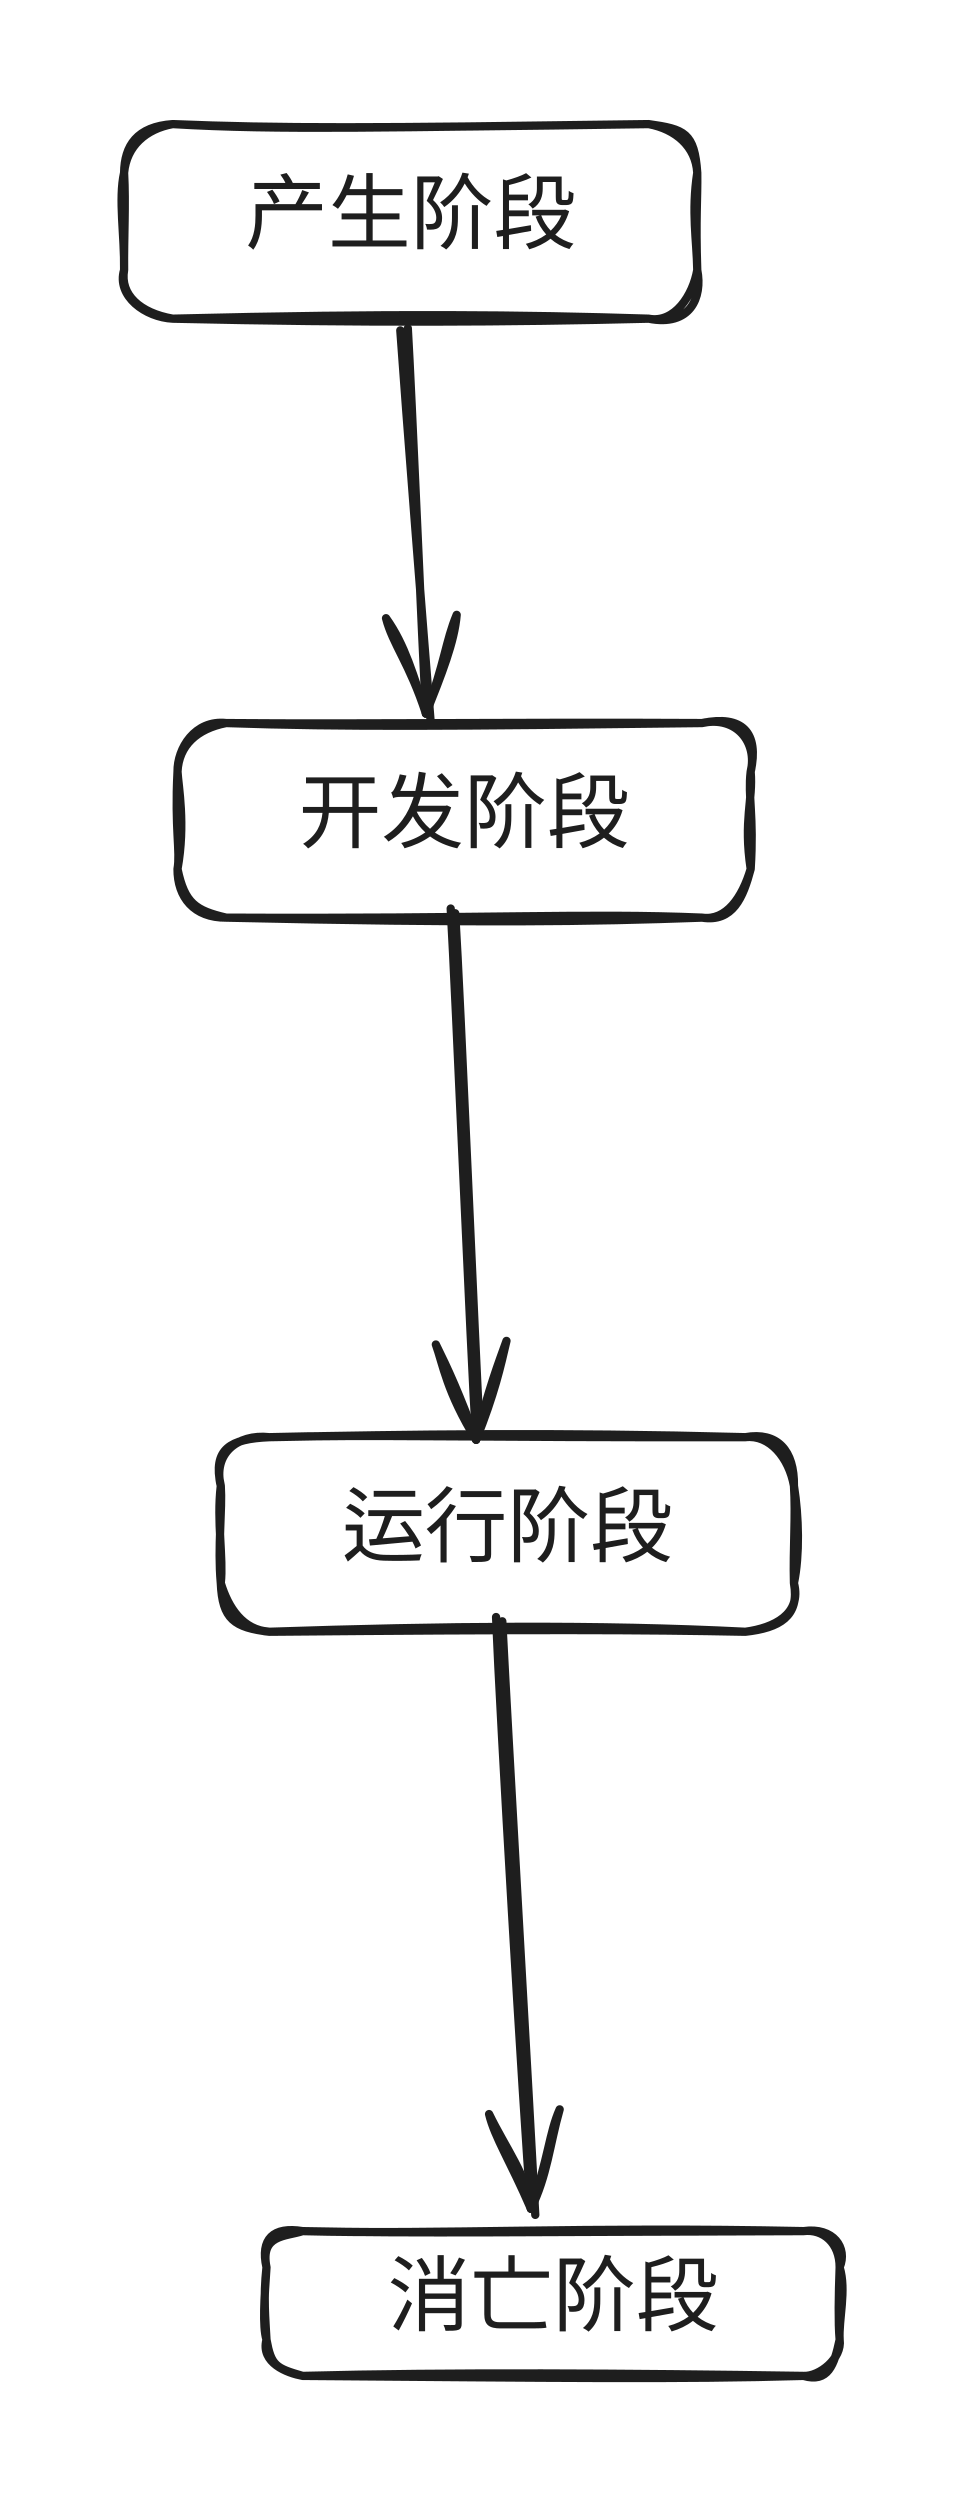
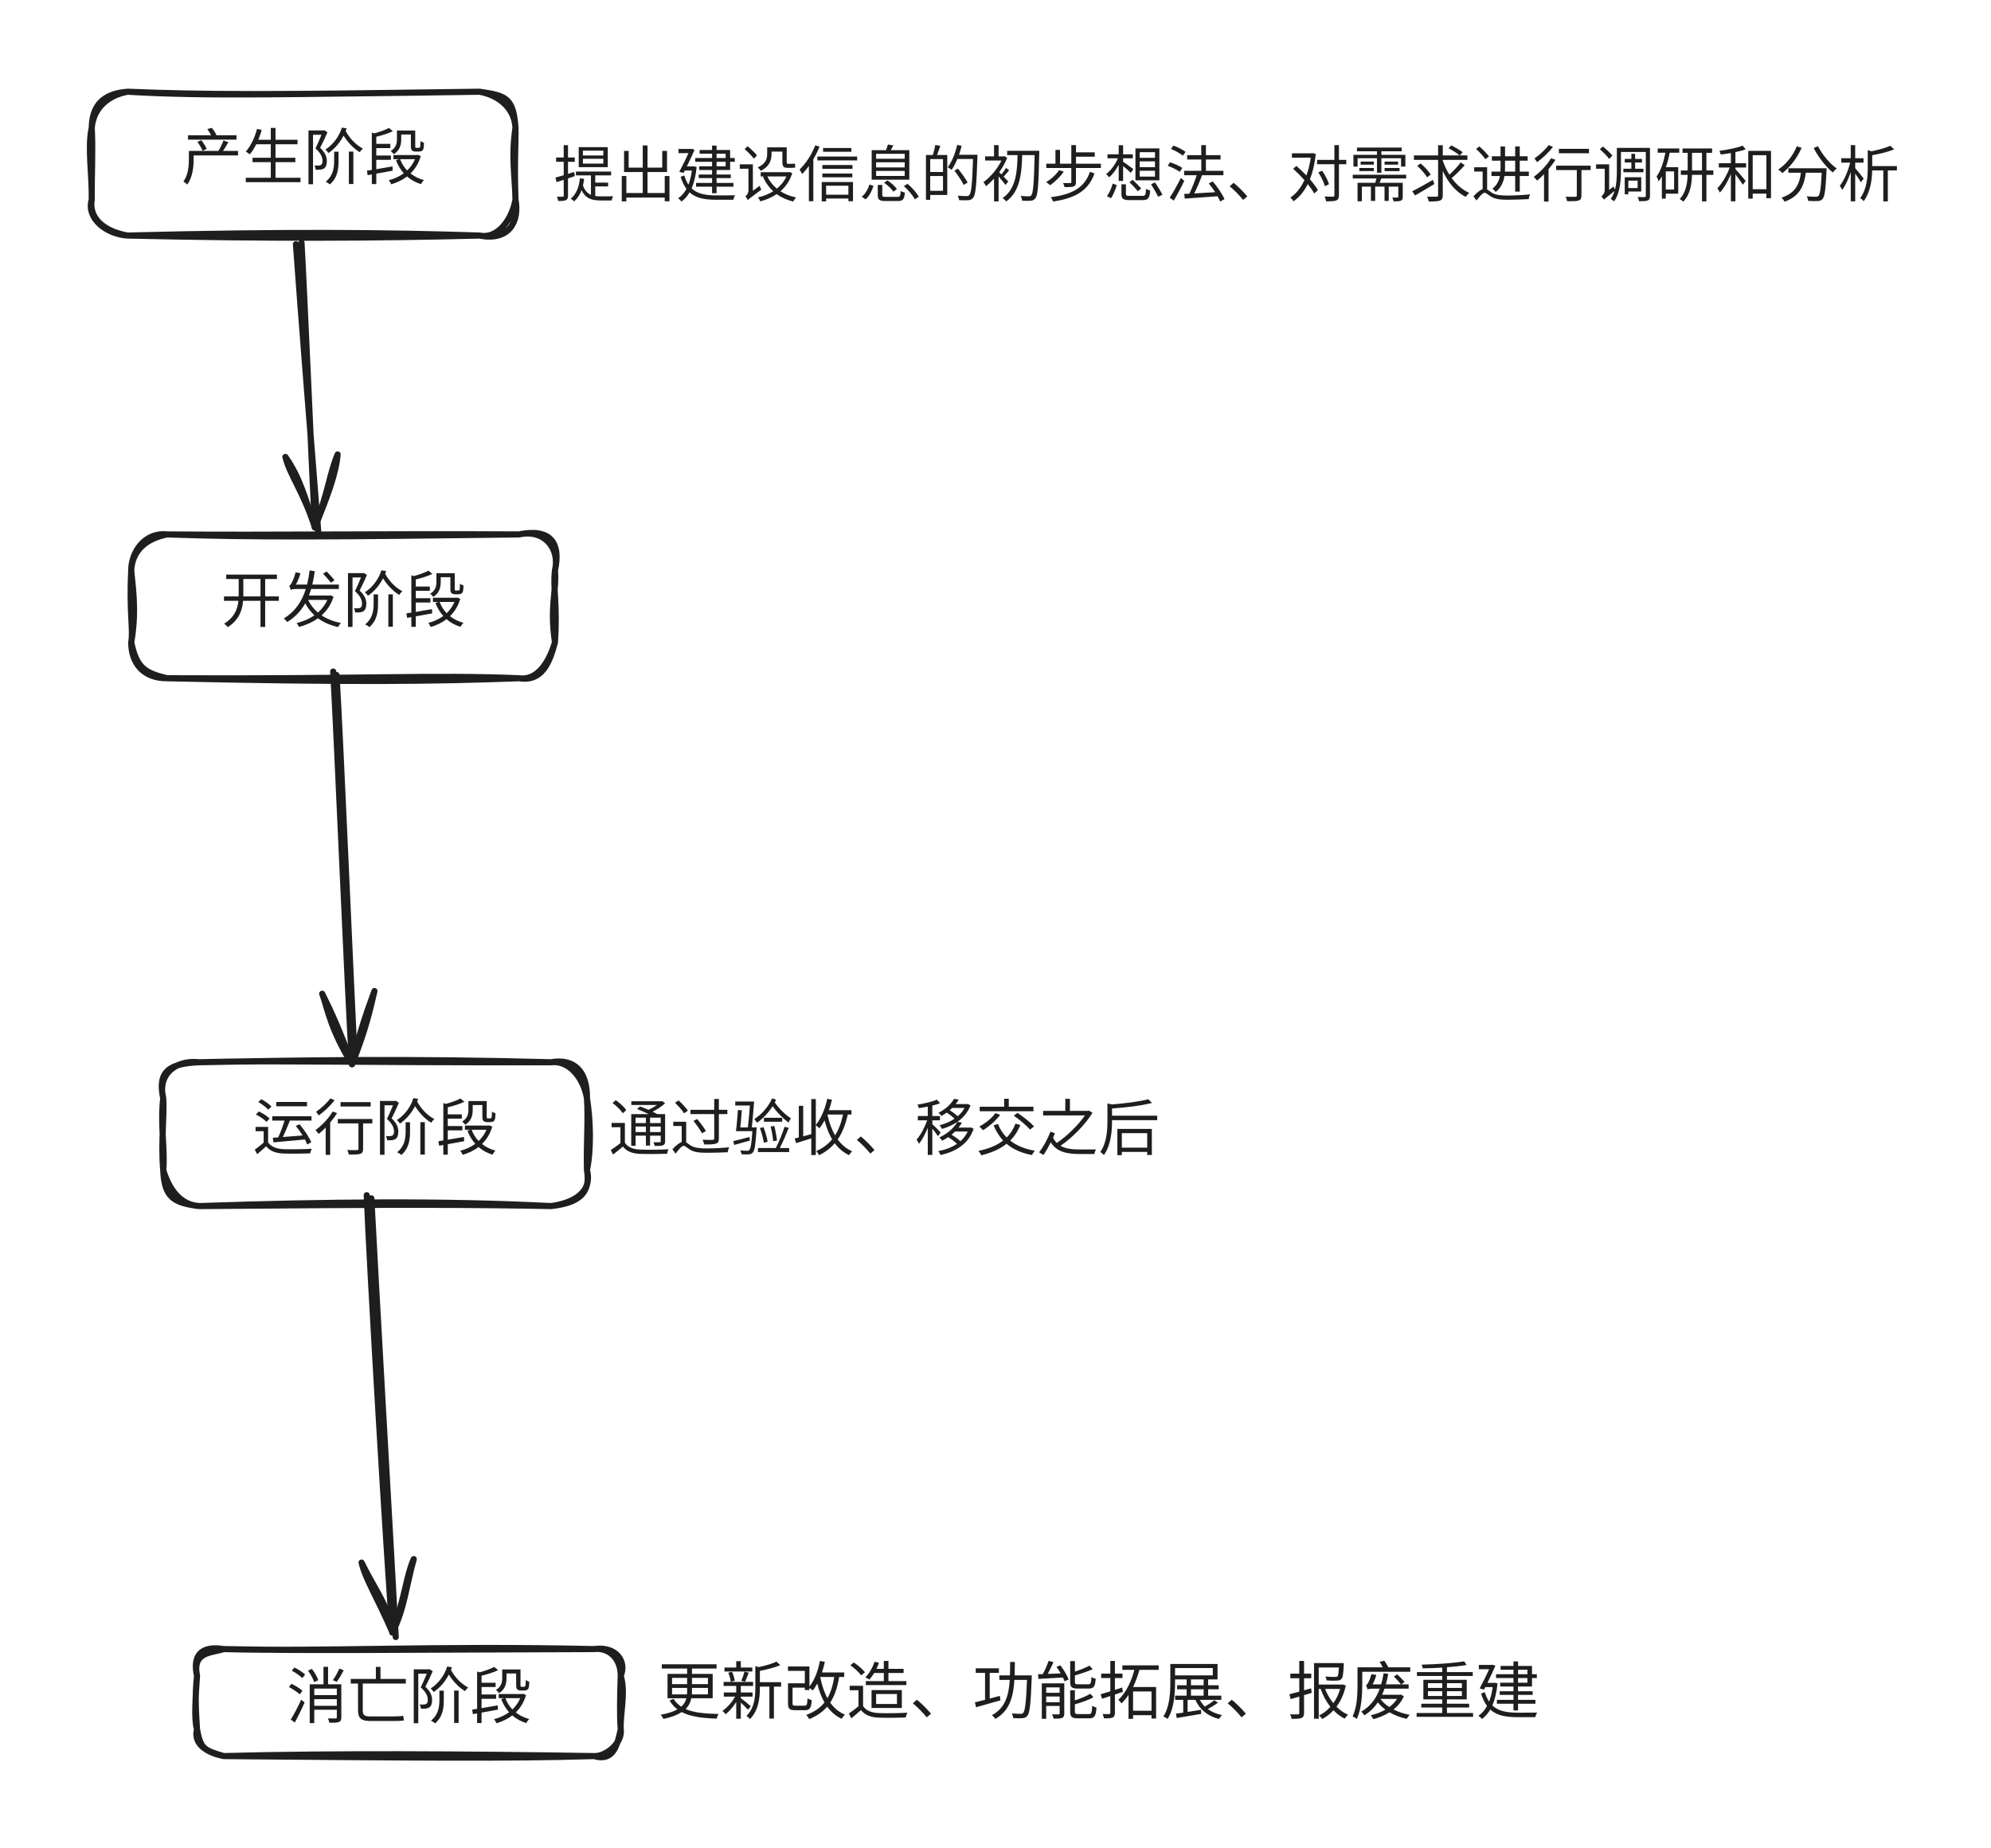
- <svg xmlns="http://www.w3.org/2000/svg" version="1.1" viewBox="0 0 232.98 604.371" width="465.961" height="1208.742">
+ <svg xmlns="http://www.w3.org/2000/svg" version="1.1" viewBox="0 0 651.05 604.371" width="1302.1" height="1208.742">
  <defs>
    <style class="style-fonts">
      @font-face { font-family: Xiaolai; src: url(https://esm.sh/@excalidraw/excalidraw@0.18.0/dist/prod/fonts/Xiaolai/Xiaolai-Regular-353f33792a8f60dc69323ddf635a269e.woff2); }
+       @font-face { font-family: Xiaolai; src: url(https://esm.sh/@excalidraw/excalidraw@0.18.0/dist/prod/fonts/Xiaolai/Xiaolai-Regular-0facdf1ea213ba40261022f5d5ed4493.woff2); }
      @font-face { font-family: Xiaolai; src: url(https://esm.sh/@excalidraw/excalidraw@0.18.0/dist/prod/fonts/Xiaolai/Xiaolai-Regular-f8ee5d36068a42b51d0e4a1116cfcec1.woff2); }
      @font-face { font-family: Xiaolai; src: url(https://esm.sh/@excalidraw/excalidraw@0.18.0/dist/prod/fonts/Xiaolai/Xiaolai-Regular-79d494361ae093b69e74ee9dbe65bfd4.woff2); }
      @font-face { font-family: Xiaolai; src: url(https://esm.sh/@excalidraw/excalidraw@0.18.0/dist/prod/fonts/Xiaolai/Xiaolai-Regular-74e2263a91439c25b91d5132ce9f4d62.woff2); }
      @font-face { font-family: Xiaolai; src: url(https://esm.sh/@excalidraw/excalidraw@0.18.0/dist/prod/fonts/Xiaolai/Xiaolai-Regular-145aa02cdd91946e67dc934e1acffe75.woff2); }</style>
  </defs>
-   <rect x="0" y="0" width="232.98" height="604.371" fill="transparent" />
+   <rect x="0" y="0" width="651.05" height="604.371" fill="transparent" />
  <g stroke-linecap="round" transform="translate(30 30) rotate(0 69.2793 23.51953)">
    <path d="M11.76 0 C37.28 1.05, 59.45 1, 126.8 0 M11.76 0 C37.57 1.53, 63.17 0.78, 126.8 0 M126.8 0 C135.51 1.23, 137.88 2.07, 138.56 11.76 M126.8 0 C133.3 1.2, 138.21 5.42, 138.56 11.76 M138.56 11.76 C137.12 21.33, 138.44 27.97, 138.56 35.28 M138.56 11.76 C138.66 17.8, 138.14 22.74, 138.56 35.28 M138.56 35.28 C137.54 41.27, 133.12 48.27, 126.8 47.04 M138.56 35.28 C139.86 41.94, 136.88 49.03, 126.8 47.04 M126.8 47.04 C96.53 46.09, 64.74 45.73, 11.76 47.04 M126.8 47.04 C93.22 47.88, 58.45 48.1, 11.76 47.04 M11.76 47.04 C5.14 46.73, -1.88 41.58, 0 35.28 M11.76 47.04 C3.84 45.67, -1.04 41.25, 0 35.28 M0 35.28 C0.13 26.91, -1.43 18.19, 0 11.76 M0 35.28 C-0.08 27.28, 0.41 19.54, 0 11.76 M0 11.76 C0.59 5.27, 5.32 1.16, 11.76 0 M0 11.76 C0.1 5.24, 3.04 0.61, 11.76 0" stroke="#1e1e1e" stroke-width="2" fill="none" />
  </g>
  <g transform="translate(59.2793 41.01953) rotate(0 40 12.5)">
    <text x="40" y="17.62" font-family="Excalifont, Xiaolai, Segoe UI Emoji" font-size="20px" fill="#1e1e1e" text-anchor="middle" style="white-space: pre;" direction="ltr" dominant-baseline="alphabetic">产生阶段</text>
  </g>
  <g stroke-linecap="round" transform="translate(42.91406 174.7969) rotate(0 69.2793 23.51953)">
    <path d="M11.76 0 C40.15 0.99, 66.89 0.75, 126.8 0 M11.76 0 C46.4 0.3, 80.99 -0.25, 126.8 0 M126.8 0 C135.14 -1.86, 140.27 4.74, 138.56 11.76 M126.8 0 C136.62 -2.02, 140.62 2.32, 138.56 11.76 M138.56 11.76 C139.14 18.66, 136.79 23.37, 138.56 35.28 M138.56 11.76 C137.85 17.86, 139.38 22.25, 138.56 35.28 M138.56 35.28 C136.74 42.12, 134.29 48.22, 126.8 47.04 M138.56 35.28 C136.54 42.13, 132.66 47.88, 126.8 47.04 M126.8 47.04 C98.99 45.88, 75.12 47.36, 11.76 47.04 M126.8 47.04 C99.78 48.02, 72.9 48.42, 11.76 47.04 M11.76 47.04 C3.97 47.11, -0.04 42.1, 0 35.28 M11.76 47.04 C4.41 45.31, 1.74 43.64, 0 35.28 M0 35.28 C1.96 24.47, 0.2 15.25, 0 11.76 M0 35.28 C0.74 31.08, -0.71 25.64, 0 11.76 M0 11.76 C0.3 5.41, 4.71 1.37, 11.76 0 M0 11.76 C-0.07 6.13, 4.18 -0.83, 11.76 0" stroke="#1e1e1e" stroke-width="2" fill="none" />
  </g>
  <g transform="translate(72.19336 185.8164) rotate(0 40 12.5)">
    <text x="40" y="17.62" font-family="Excalifont, Xiaolai, Segoe UI Emoji" font-size="20px" fill="#1e1e1e" text-anchor="middle" style="white-space: pre;" direction="ltr" dominant-baseline="alphabetic">开发阶段</text>
  </g>
  <g stroke-linecap="round" transform="translate(53.375 347.4375) rotate(0 69.2793 23.51953)">
    <path d="M11.76 0 C45.03 -0.66, 80.61 -1.25, 126.8 0 M11.76 0 C36.16 -0.71, 59.83 0.12, 126.8 0 M126.8 0 C134.55 -1.37, 138.69 3.18, 138.56 11.76 M126.8 0 C132.71 -0.7, 137.36 5, 138.56 11.76 M138.56 11.76 C139.74 19.18, 139.95 28.61, 138.56 35.28 M138.56 11.76 C139.04 18.97, 138.33 26.89, 138.56 35.28 M138.56 35.28 C140.48 42.82, 133.72 46.12, 126.8 47.04 M138.56 35.28 C140 43.31, 135.07 46.14, 126.8 47.04 M126.8 47.04 C91.19 45.25, 53.77 45.64, 11.76 47.04 M126.8 47.04 C102.23 46.54, 75.94 46.45, 11.76 47.04 M11.76 47.04 C3.22 46.02, 0.37 44.04, 0 35.28 M11.76 47.04 C5.34 46.64, 1.84 41.3, 0 35.28 M0 35.28 C0.65 29.27, -1.01 20.41, 0 11.76 M0 35.28 C-0.79 26.44, 0.4 17.39, 0 11.76 M0 11.76 C-1.98 2.79, 2.22 0.41, 11.76 0 M0 11.76 C-1.92 4.17, 3.83 -0.88, 11.76 0" stroke="#1e1e1e" stroke-width="2" fill="none" />
  </g>
  <g transform="translate(82.6543 358.457) rotate(0 40 12.5)">
    <text x="40" y="17.62" font-family="Excalifont, Xiaolai, Segoe UI Emoji" font-size="20px" fill="#1e1e1e" text-anchor="middle" style="white-space: pre;" direction="ltr" dominant-baseline="alphabetic">运行阶段</text>
  </g>
  <g stroke-linecap="round" transform="translate(64.42188 539.3711) rotate(0 69.2793 17.5)">
    <path d="M8.75 0 C41.87 0.89, 76.32 -1.14, 129.81 0 M8.75 0 C36.64 0.59, 62.61 0.17, 129.81 0 M129.81 0 C134.56 -0.59, 138.59 2.9, 138.56 8.75 M129.81 0 C137.14 -1.04, 140.51 4.07, 138.56 8.75 M138.56 8.75 C140.25 14.3, 138.27 21.45, 138.56 26.25 M138.56 8.75 C138.32 15.44, 138.2 22.23, 138.56 26.25 M138.56 26.25 C137.25 32.38, 135.78 36.72, 129.81 35 M138.56 26.25 C139.2 30.72, 133.66 35.21, 129.81 35 M129.81 35 C87.65 34.35, 44 34.06, 8.75 35 M129.81 35 C100.09 35.86, 71.1 35.5, 8.75 35 M8.75 35 C4.91 34.3, -1.45 31.83, 0 26.25 M8.75 35 C2.25 33.12, 1.15 32.56, 0 26.25 M0 26.25 C-0.98 23.05, -0.49 15.95, 0 8.75 M0 26.25 C-0.26 21.15, -0.8 16.19, 0 8.75 M0 8.75 C-1.53 1.9, 1.57 -1.17, 8.75 0 M0 8.75 C-1.59 0.79, 4.64 1.35, 8.75 0" stroke="#1e1e1e" stroke-width="2" fill="none" />
  </g>
  <g transform="translate(93.70117 544.3711) rotate(0 40 12.5)">
    <text x="40" y="17.62" font-family="Excalifont, Xiaolai, Segoe UI Emoji" font-size="20px" fill="#1e1e1e" text-anchor="middle" style="white-space: pre;" direction="ltr" dominant-baseline="alphabetic">消亡阶段</text>
  </g>
  <g stroke-linecap="round">
    <g transform="translate(97.49023 78.85742) rotate(0 3.478516 47.50391)">
      <path d="M-0.72 1.01 C0.37 16.93, 5.33 79.95, 6.61 95.51 M1.1 0.5 C2.01 16.05, 4.64 77.84, 5.48 93.65" stroke="#1e1e1e" stroke-width="2" fill="none" />
    </g>
    <g transform="translate(97.49023 78.85742) rotate(0 3.478516 47.50391)">
      <path d="M-4.17 70.59 C0.43 77.02, 2.49 84.53, 5.48 93.65 M-4.17 70.59 C-2.58 76.84, 1.56 81.57, 5.48 93.65" stroke="#1e1e1e" stroke-width="2" fill="none" />
    </g>
    <g transform="translate(97.49023 78.85742) rotate(0 3.478516 47.50391)">
      <path d="M12.91 69.78 C12.37 76.35, 9.28 84.1, 5.48 93.65 M12.91 69.78 C10.25 76.2, 10.12 81.12, 5.48 93.65" stroke="#1e1e1e" stroke-width="2" fill="none" />
    </g>
  </g>
  <mask />
  <g stroke-linecap="round">
    <g transform="translate(109.3535 220.9473) rotate(0 3.316406 63.4375)">
      <path d="M0.69 -0.17 C1.99 20.83, 5.49 104.94, 6.67 126.02 M-0.4 -1.31 C0.84 19.82, 4.4 105.67, 5.75 127.11" stroke="#1e1e1e" stroke-width="2" fill="none" />
    </g>
    <g transform="translate(109.3535 220.9473) rotate(0 3.316406 63.4375)">
      <path d="M-3.99 104.08 C-2.26 108.86, -1.38 115.52, 5.75 127.11 M-3.99 104.08 C-1.09 109.91, 1.82 116.31, 5.75 127.11" stroke="#1e1e1e" stroke-width="2" fill="none" />
    </g>
    <g transform="translate(109.3535 220.9473) rotate(0 3.316406 63.4375)">
      <path d="M13.09 103.21 C11.28 108.27, 8.63 115.11, 5.75 127.11 M13.09 103.21 C11.66 109.32, 10.23 115.94, 5.75 127.11" stroke="#1e1e1e" stroke-width="2" fill="none" />
    </g>
  </g>
  <mask />
  <g stroke-linecap="round">
    <g transform="translate(121.5215 391.9043) rotate(0 4.056641 71.17383)">
      <path d="M-0.09 0.04 C1.09 23.89, 6.65 119.96, 7.88 143.54 M-1.6 -0.99 C-0.67 22.52, 4.92 118.15, 6.82 142.04" stroke="#1e1e1e" stroke-width="2" fill="none" />
    </g>
    <g transform="translate(121.5215 391.9043) rotate(0 4.056641 71.17383)">
      <path d="M-3.29 119.17 C0.56 127.17, 6.18 134.55, 6.82 142.04 M-3.29 119.17 C-1.94 124.81, 1.84 130.5, 6.82 142.04" stroke="#1e1e1e" stroke-width="2" fill="none" />
    </g>
    <g transform="translate(121.5215 391.9043) rotate(0 4.056641 71.17383)">
      <path d="M13.78 118.03 C11.38 126.43, 10.75 134.23, 6.82 142.04 M13.78 118.03 C11.24 123.77, 11.14 129.72, 6.82 142.04" stroke="#1e1e1e" stroke-width="2" fill="none" />
    </g>
  </g>
  <mask />
+   <g transform="translate(181.05 46.65247) rotate(0 220 12.5)">
+     <text x="0" y="17.62" font-family="Excalifont, Xiaolai, Segoe UI Emoji" font-size="20px" fill="#1e1e1e" text-anchor="start" style="white-space: pre;" direction="ltr" dominant-baseline="alphabetic">提出建设信息的初步想法、对需求进行调研和分析</text>
+   </g>
+   <g transform="translate(199.1461 358.5684) rotate(0 90 12.5)">
+     <text x="0" y="17.62" font-family="Excalifont, Xiaolai, Segoe UI Emoji" font-size="20px" fill="#1e1e1e" text-anchor="start" style="white-space: pre;" direction="ltr" dominant-baseline="alphabetic">通过验收、移交之后</text>
+   </g>
+   <g transform="translate(215.0596 542.4087) rotate(0 144.1344 12.86914)">
+     <text x="0" y="18.14" font-family="Excalifont, Xiaolai, Segoe UI Emoji" font-size="20.591px" fill="#1e1e1e" text-anchor="start" style="white-space: pre;" direction="ltr" dominant-baseline="alphabetic">更新改造、功能拓展、报废重建</text>
+   </g>
</svg>
